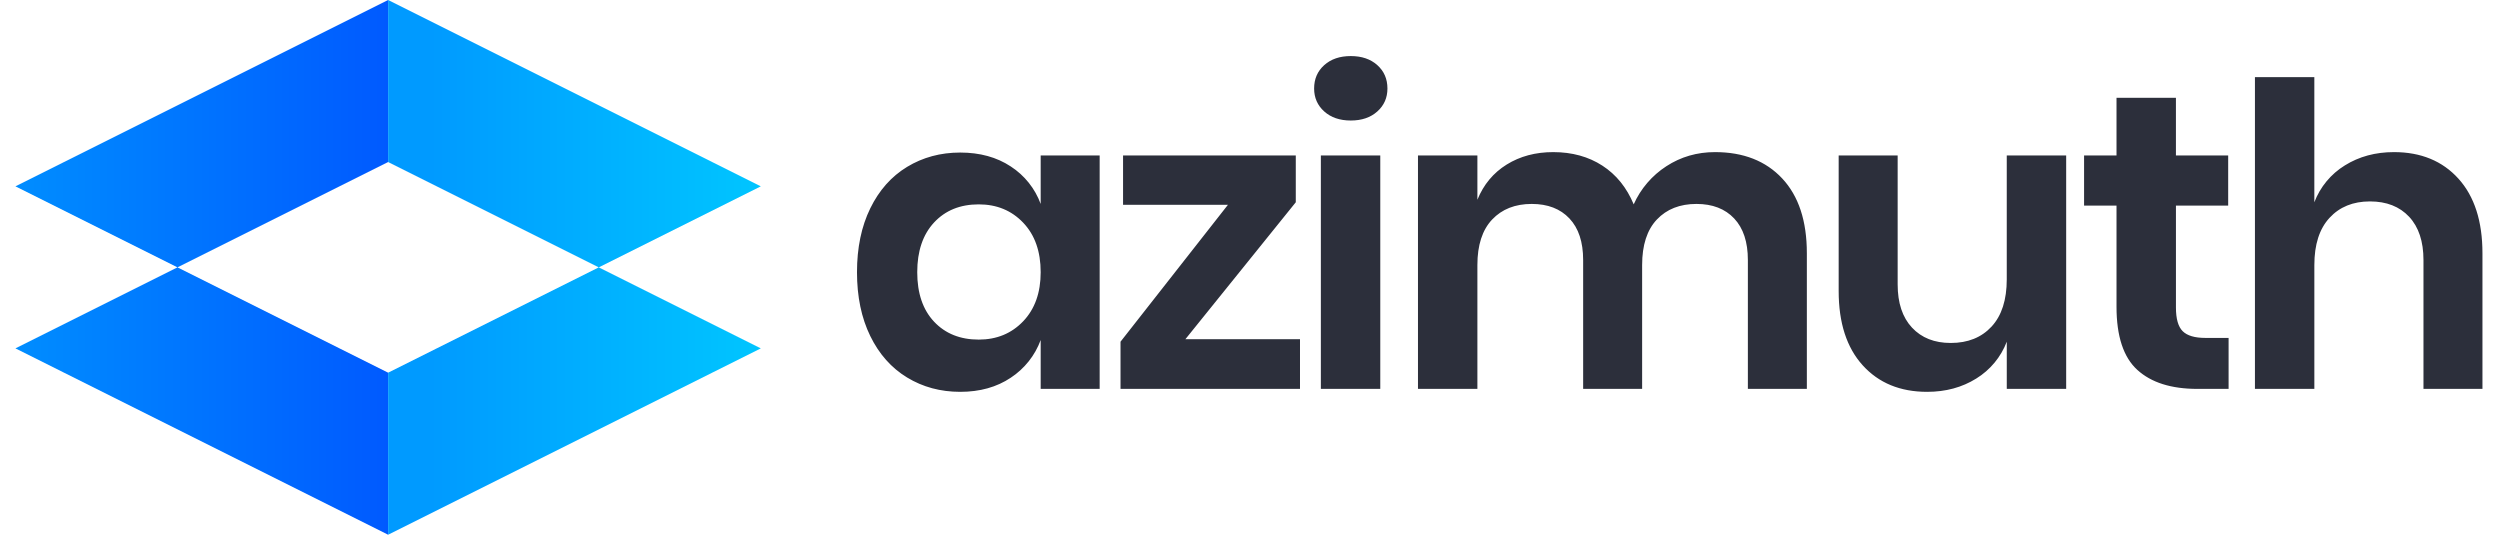
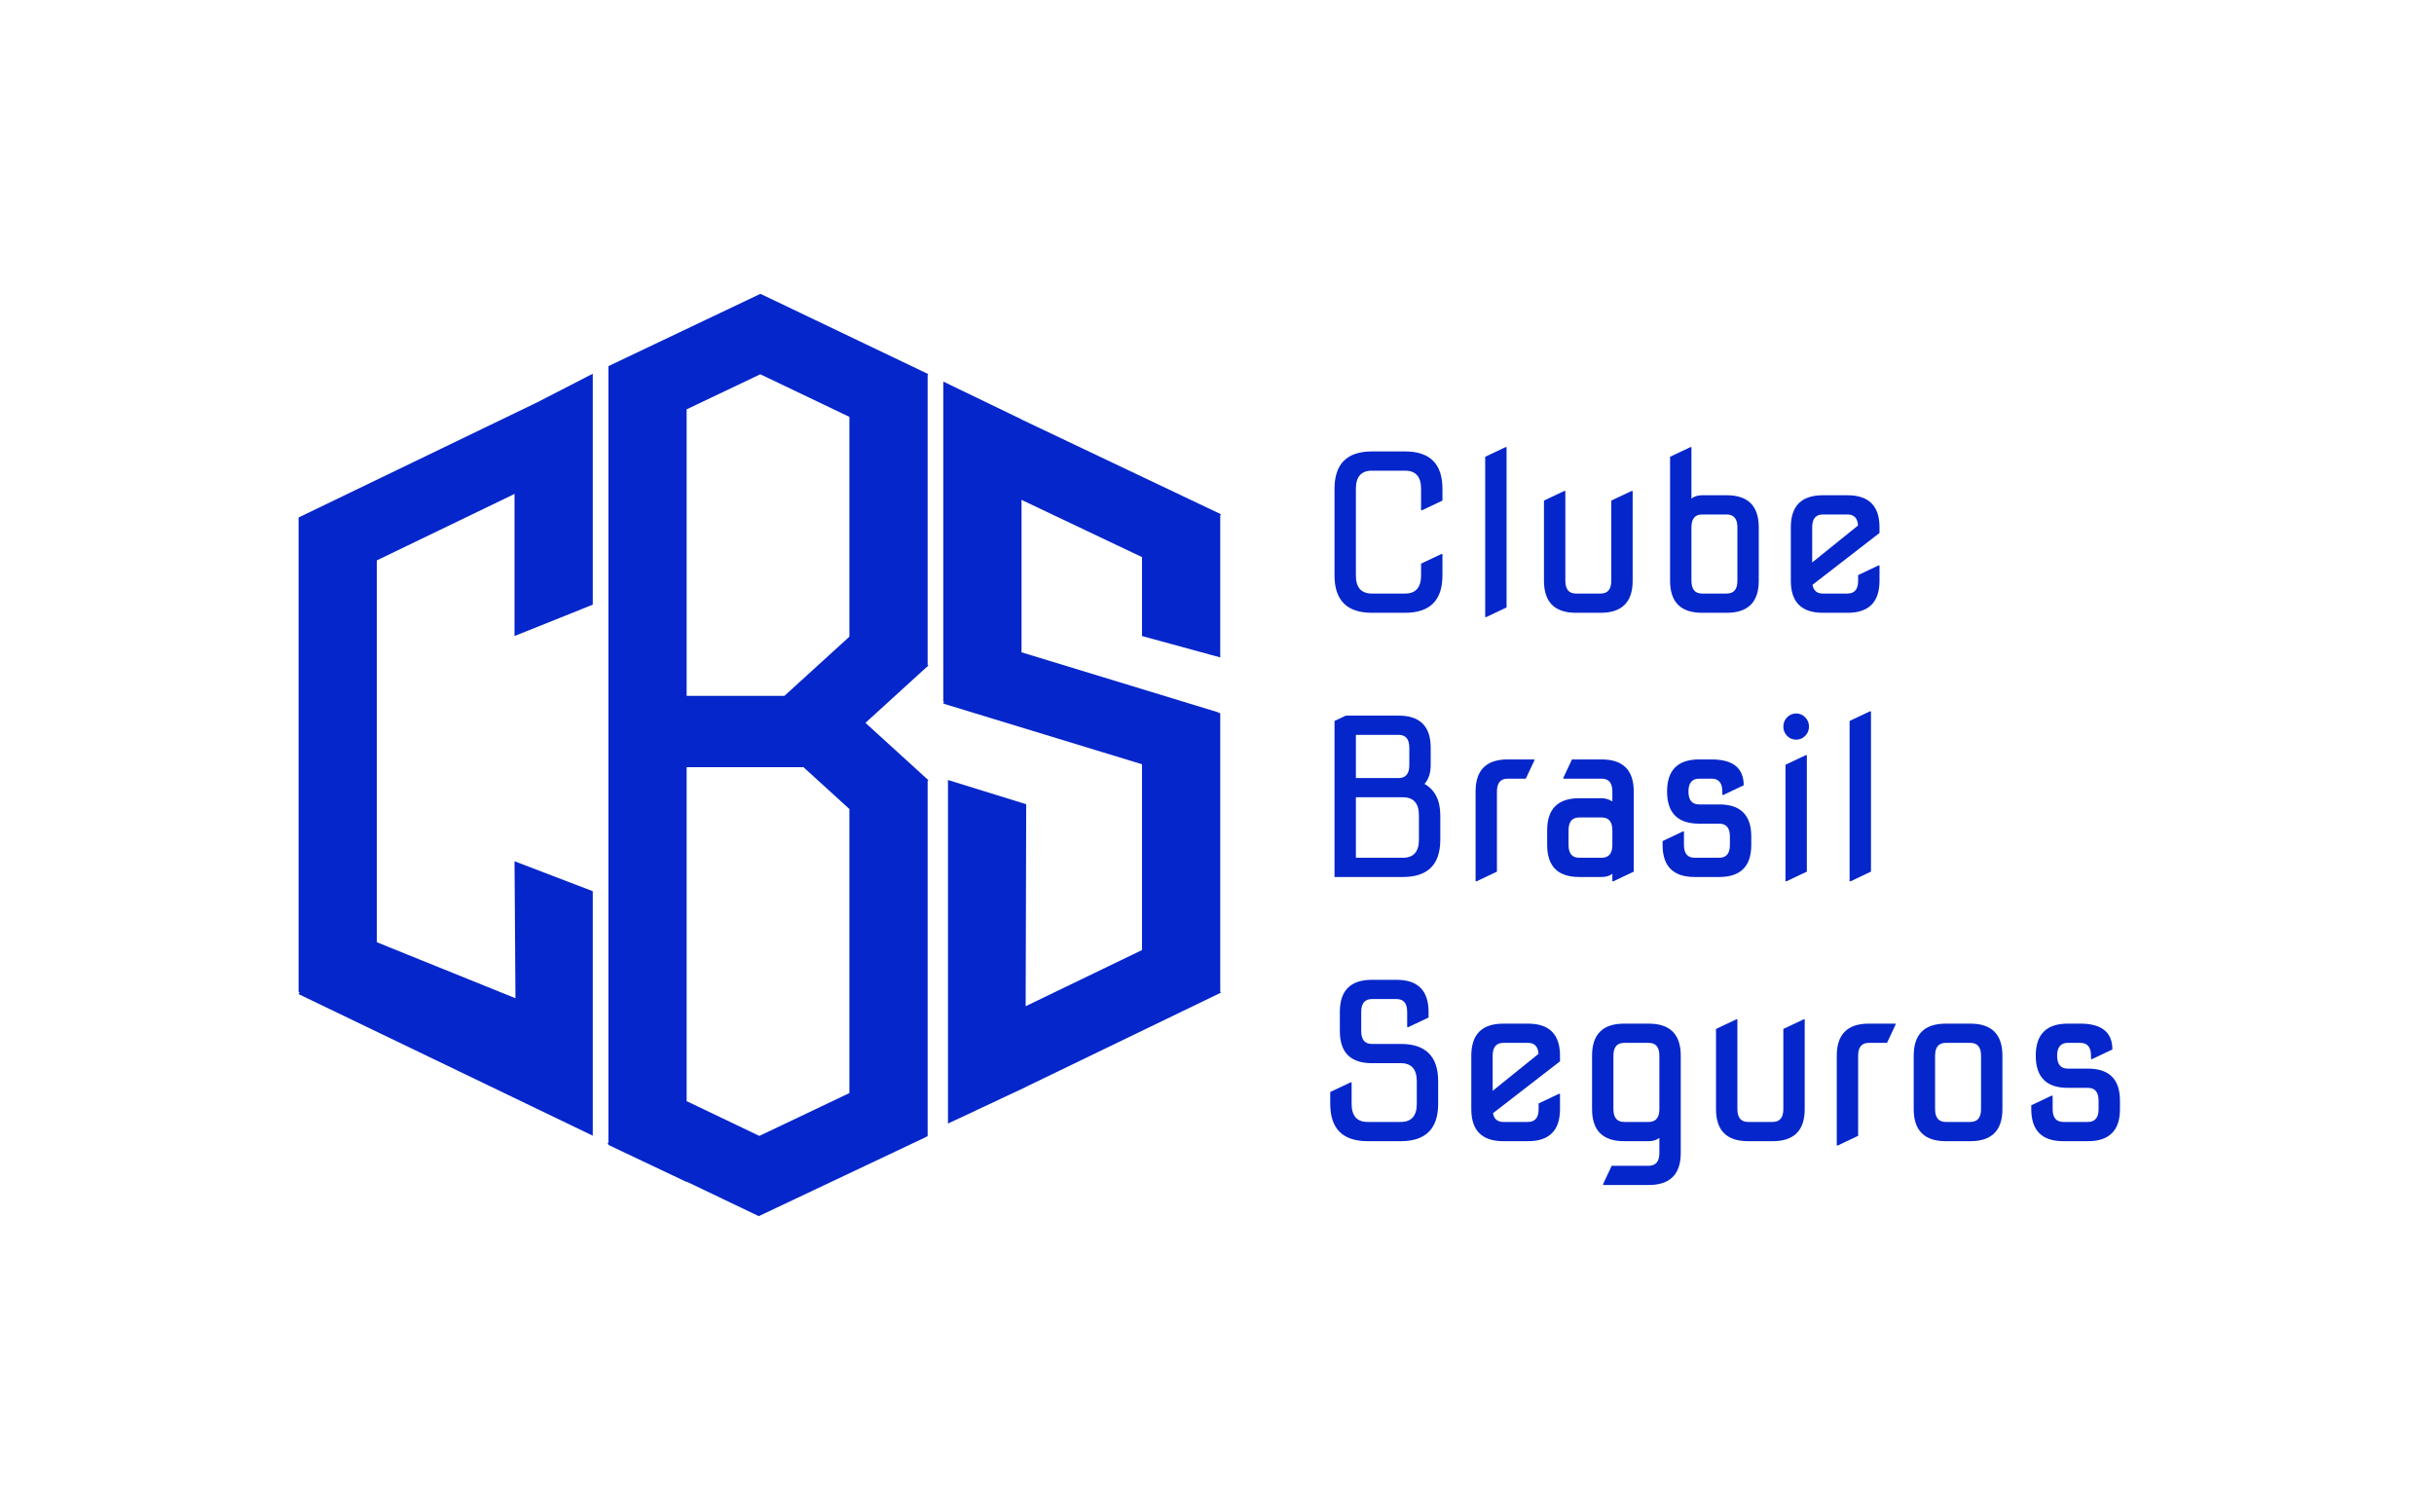
- <svg xmlns="http://www.w3.org/2000/svg" width="162" height="36">
-   <defs>
-     <linearGradient x1="50%" y1="0%" x2="50%" y2="100%" id="a">
-       <stop stop-color="#005AFF" offset="0%" />
-       <stop stop-color="#008DFF" offset="100%" />
-     </linearGradient>
-     <linearGradient x1="100%" y1="50%" x2="11.353%" y2="50%" id="b">
-       <stop stop-color="#00C5FF" offset="0%" />
-       <stop stop-color="#009AFF" offset="100%" />
-     </linearGradient>
-   </defs>
-   <g fill="none" fill-rule="evenodd">
-     <path d="M62.221 25.391c1.274 0 2.366-.305 3.276-.914a4.98 4.98 0 001.939-2.444V25.2h3.822V10.076h-3.822v3.14a4.907 4.907 0 00-1.939-2.43c-.91-.601-2.002-.901-3.276-.901s-2.42.31-3.44.928c-1.019.619-1.815 1.515-2.388 2.689-.574 1.174-.86 2.553-.86 4.136 0 1.583.286 2.962.86 4.136.573 1.174 1.37 2.07 2.389 2.689 1.019.619 2.165.928 3.44.928zm1.202-3.385c-1.202 0-2.166-.387-2.894-1.16-.728-.774-1.092-1.843-1.092-3.208 0-1.365.364-2.439 1.092-3.222.728-.782 1.692-1.173 2.893-1.173 1.165 0 2.125.395 2.88 1.187.756.792 1.134 1.861 1.134 3.208 0 1.328-.378 2.389-1.133 3.18-.756.792-1.716 1.188-2.88 1.188zM84.24 25.2v-3.221h-7.426l7.153-8.873v-3.03H72.774v3.194h6.797l-6.961 8.872V25.2h11.63zm3.29-17.39c.71 0 1.284-.196 1.72-.587.437-.391.656-.887.656-1.488 0-.619-.219-1.124-.656-1.515-.436-.391-1.01-.587-1.72-.587s-1.283.196-1.72.587c-.436.391-.655.896-.655 1.515 0 .6.219 1.097.656 1.488.436.391 1.01.587 1.72.587zm1.912 17.39V10.076h-3.85V25.2h3.85zm6.293 0v-8.026c0-1.292.319-2.275.956-2.949.637-.673 1.492-1.01 2.566-1.01 1.037 0 1.852.314 2.443.942.592.628.888 1.524.888 2.69V25.2h3.822v-8.026c0-1.292.318-2.275.955-2.949.637-.673 1.492-1.01 2.566-1.01 1.038 0 1.852.314 2.444.942.591.628.887 1.524.887 2.69V25.2h3.822v-8.79c0-2.094-.533-3.709-1.597-4.846-1.065-1.138-2.516-1.707-4.355-1.707-1.164 0-2.215.305-3.153.915a5.71 5.71 0 00-2.115 2.47c-.456-1.091-1.133-1.929-2.034-2.511-.901-.582-1.961-.874-3.18-.874-1.147 0-2.153.269-3.017.806-.865.537-1.497 1.296-1.898 2.28v-2.867h-3.85V25.2h3.85zm29.144.191c1.201 0 2.261-.287 3.18-.86a4.819 4.819 0 001.98-2.389V25.2h3.849V10.076h-3.85v8.026c0 1.329-.327 2.348-.982 3.058s-1.538 1.064-2.648 1.064c-1.056 0-1.893-.332-2.512-.996-.619-.664-.928-1.597-.928-2.798v-8.354h-3.822v8.79c0 2.057.519 3.659 1.556 4.805 1.038 1.147 2.43 1.72 4.177 1.72zm19.534-.191v-3.303h-1.501c-.692 0-1.183-.146-1.475-.437-.29-.291-.436-.8-.436-1.529v-6.607h3.385v-3.248H141v-3.74h-3.85v3.74h-2.102v3.248h2.102v6.553c0 1.91.45 3.276 1.352 4.095.9.819 2.197 1.228 3.89 1.228h2.02zm5.557-20.202h-3.85V25.2h3.85v-8.026c0-1.329.327-2.348.983-3.058.655-.71 1.528-1.064 2.62-1.064 1.074 0 1.92.332 2.54.996.618.664.928 1.597.928 2.798V25.2h3.822v-8.79c0-2.075-.52-3.686-1.557-4.833-1.037-1.146-2.43-1.72-4.177-1.72-1.2 0-2.26.287-3.18.86a4.819 4.819 0 00-1.98 2.39V4.997z" fill="#2C2F3B" fill-rule="nonzero" />
-     <path fill="url(#a)" transform="rotate(90 12.575 17.825)" d="M18.9 5.25h10.5L17.325 29.4l-5.25-10.5-5.25 10.5L-5.25 5.25h10.5l6.825 13.65z" />
-     <path fill="url(#b)" d="M24.15 10.5V0L48.3 12.075l-10.5 5.25 10.5 5.25L24.15 34.65v-10.5l13.65-6.825z" transform="translate(1)" />
-   </g>
+ <svg xmlns="http://www.w3.org/2000/svg" width="1557" height="967" viewBox="0 0 1557 967" fill="none">
+   <path d="M241.049 358.477L329.135 315.97V406.856L379.184 386.794V239.067L343.616 257.386L191 331.032L191.062 331.139L191 331.169V634.832L191.805 634.406L191 635.917L379.184 726.478L379.184 570.087L329.135 550.937L329.736 638.563L241.049 602.732V358.477Z" fill="#0526CA" />
+   <path fill-rule="evenodd" clip-rule="evenodd" d="M593.394 499.566L593.905 499.1L553.616 462.397L593.905 425.693L593.248 425.094H593.394V239.978H593.391L593.788 239.289L486.527 188L486.427 188.174L486.327 188.001L389.194 234.216L389.325 234.445L389.194 234.507V730.8L388.672 731.707L389.194 731.957V732.405L439.243 756.114V755.889L485.05 777.792L485.111 777.688L485.288 778L592.77 727.152L592.645 726.934H593.394V499.566ZM439.243 261.842L486.37 239.419L543.345 266.663V407.273L501.761 445.156H439.243V261.842ZM543.345 517.52L513.961 490.751H439.243V704.394L485.75 726.633L543.345 699.229V517.52Z" fill="#0526CA" />
+   <path d="M653.453 268.247L603.404 244.082L603.404 448.804H603.877L603.404 450.091L730.528 488.882V607.744L656.099 643.66L656.456 514.461L606.407 498.958V718.726L655.955 695.473L655.955 695.417L780.971 635L780.577 634.323V456.099H779.373L779.505 455.742L653.453 417.278V319.759L730.528 356.379V406.856L780.577 420.535V329.675L781 328.936L653.453 268.335V268.247Z" fill="#0526CA" />
+   <path d="M877.598 392C861.647 392 853.672 384.025 853.672 368.074V312.703C853.672 296.753 861.647 288.777 877.598 288.777H898.789C914.74 288.777 922.715 296.753 922.715 312.703V320.223L909.727 326.375H909.043V312.703C909.043 304.956 905.625 301.082 898.789 301.082H877.598C870.762 301.082 867.344 304.956 867.344 312.703V368.074C867.344 375.822 870.762 379.695 877.598 379.695H898.789C905.625 379.695 909.043 375.822 909.043 368.074V360.555L922.031 354.402H922.715V368.074C922.715 384.025 914.74 392 898.789 392H877.598ZM950.059 394.734V292.195L963.047 286.043H963.73V388.582L950.742 394.734H950.059ZM1008.16 392C994.492 392 987.656 385.164 987.656 371.492V320.223L1000.64 314.07H1001.33V371.492C1001.33 376.961 1003.61 379.695 1008.16 379.695H1023.89C1028.44 379.695 1030.72 376.961 1030.72 371.492V320.223L1043.71 314.07H1044.39V371.492C1044.39 385.164 1037.56 392 1023.89 392H1008.16ZM1088.83 379.695H1104.55C1109.11 379.695 1111.39 376.961 1111.39 371.492V337.313C1111.39 331.844 1109.11 329.109 1104.55 329.109H1088.83C1084.27 329.109 1081.99 331.844 1081.99 337.313V371.492C1081.99 376.961 1084.27 379.695 1088.83 379.695ZM1088.83 392C1075.16 392 1068.32 385.164 1068.32 371.492V292.195L1081.31 286.043H1081.99V318.924C1083.82 317.511 1086.09 316.805 1088.83 316.805H1104.55C1118.22 316.805 1125.06 323.641 1125.06 337.313V371.492C1125.06 385.164 1118.22 392 1104.55 392H1088.83ZM1166.07 392C1152.4 392 1145.57 385.164 1145.57 371.492V337.313C1145.57 323.641 1152.4 316.805 1166.07 316.805H1181.8C1195.47 316.805 1202.3 323.641 1202.3 337.313V340.936L1159.44 374.09C1160.08 377.827 1162.29 379.695 1166.07 379.695H1181.8C1186.35 379.695 1188.63 376.961 1188.63 371.492V367.869L1201.62 361.717H1202.3V371.492C1202.3 385.164 1195.47 392 1181.8 392H1166.07ZM1159.24 359.803L1188.56 336.15C1188.29 331.456 1186.04 329.109 1181.8 329.109H1166.07C1161.52 329.109 1159.24 331.844 1159.24 337.313V359.803ZM853.672 561V461.195L860.918 457.777H894.688C908.359 457.777 915.195 464.613 915.195 478.285V489.496C915.195 494.509 913.874 498.497 911.23 501.459C917.975 505.287 921.348 512.009 921.348 521.625V537.074C921.348 553.025 913.372 561 897.422 561H853.672ZM867.344 548.695H897.422C904.258 548.695 907.676 544.822 907.676 537.074V521.625C907.676 513.878 904.258 510.004 897.422 510.004H867.344V548.695ZM867.344 497.699H894.688C899.245 497.699 901.523 494.965 901.523 489.496V478.285C901.523 472.816 899.245 470.082 894.688 470.082H867.344V497.699ZM943.906 563.734V506.313C943.906 492.641 950.742 485.805 964.414 485.805H981.504V486.488L976.035 498.109H964.414C959.857 498.109 957.578 500.844 957.578 506.313V557.582L944.59 563.734H943.906ZM1010.21 548.695H1024.57C1029.13 548.695 1031.41 545.961 1031.41 540.492V531.127C1031.41 525.658 1029.13 522.924 1024.57 522.924H1010.21C1005.66 522.924 1003.38 525.658 1003.38 531.127V540.492C1003.38 545.961 1005.66 548.695 1010.21 548.695ZM1010.21 561C996.543 561 989.707 554.164 989.707 540.492V531.127C989.707 517.455 996.543 510.619 1010.21 510.619H1024.57C1026.94 510.619 1029.22 511.303 1031.41 512.67V506.313C1031.41 500.844 1029.13 498.109 1024.57 498.109H1000.1V497.426L1005.57 485.805H1024.57C1038.24 485.805 1045.08 492.641 1045.08 506.313V557.582L1032.09 563.734H1031.41V558.949C1029.67 560.316 1027.4 561 1024.57 561H1010.21ZM1084.04 561C1070.37 561 1063.54 554.164 1063.54 540.492V538.031L1076.52 531.879H1077.21V540.492C1077.21 545.961 1079.49 548.695 1084.04 548.695H1099.77C1104.32 548.695 1106.6 545.961 1106.6 540.492V535.092C1106.6 529.623 1104.32 526.889 1099.77 526.889H1086.91C1073.24 526.889 1066.41 520.03 1066.41 506.313C1066.41 492.641 1073.24 485.805 1086.91 485.805H1094.91C1108.58 485.805 1115.42 491.319 1115.42 502.348L1102.43 508.5H1101.75V506.313C1101.75 500.844 1099.47 498.109 1094.91 498.109H1086.91C1082.36 498.109 1080.08 500.844 1080.08 506.313C1080.08 511.827 1082.36 514.584 1086.91 514.584H1099.77C1113.44 514.584 1120.27 521.42 1120.27 535.092V540.492C1120.27 554.164 1113.44 561 1099.77 561H1084.04ZM1143.17 470.697C1141.58 469.057 1140.78 467.097 1140.78 464.818C1140.78 462.494 1141.58 460.512 1143.17 458.871C1144.77 457.231 1146.71 456.41 1148.98 456.41C1151.26 456.41 1153.2 457.231 1154.79 458.871C1156.39 460.512 1157.19 462.494 1157.19 464.818C1157.19 467.097 1156.39 469.057 1154.79 470.697C1153.2 472.338 1151.26 473.158 1148.98 473.158C1146.71 473.158 1144.77 472.338 1143.17 470.697ZM1142.15 563.734V489.223L1155.14 483.07H1155.82V557.582L1142.83 563.734H1142.15ZM1183.16 563.734V461.195L1196.15 455.043H1196.84V557.582L1183.85 563.734H1183.16ZM874.863 730C858.913 730 850.938 722.025 850.938 706.074V698.555L863.926 692.402H864.609V706.074C864.609 713.822 868.027 717.695 874.863 717.695H896.055C902.891 717.695 906.309 713.822 906.309 706.074V691.719C906.309 683.971 902.891 680.098 896.055 680.098H877.598C863.926 680.098 857.09 673.262 857.09 659.59V647.285C857.09 633.613 863.926 626.777 877.598 626.777H893.32C906.992 626.777 913.828 633.613 913.828 647.285V650.908L900.84 657.061H900.156V647.285C900.156 641.816 897.878 639.082 893.32 639.082H877.598C873.04 639.082 870.762 641.816 870.762 647.285V659.59C870.762 665.059 873.04 667.793 877.598 667.793H896.055C912.005 667.793 919.98 675.768 919.98 691.719V706.074C919.98 722.025 912.005 730 896.055 730H874.863ZM961.68 730C948.008 730 941.172 723.164 941.172 709.492V675.313C941.172 661.641 948.008 654.805 961.68 654.805H977.402C991.074 654.805 997.91 661.641 997.91 675.313V678.936L955.049 712.09C955.687 715.827 957.897 717.695 961.68 717.695H977.402C981.96 717.695 984.238 714.961 984.238 709.492V705.869L997.227 699.717H997.91V709.492C997.91 723.164 991.074 730 977.402 730H961.68ZM954.844 697.803L984.17 674.15C983.896 669.456 981.641 667.109 977.402 667.109H961.68C957.122 667.109 954.844 669.844 954.844 675.313V697.803ZM1038.93 730C1025.25 730 1018.42 723.164 1018.42 709.492V675.313C1018.42 661.641 1025.25 654.805 1038.93 654.805H1054.65C1068.32 654.805 1075.16 661.641 1075.16 675.313V737.52C1075.16 751.191 1068.32 758.027 1054.65 758.027H1025.53V757.344L1031 745.723H1054.65C1059.21 745.723 1061.48 742.988 1061.48 737.52V727.949C1059.57 729.316 1057.29 730 1054.65 730H1038.93ZM1038.93 717.695H1054.65C1059.21 717.695 1061.48 714.961 1061.48 709.492V675.313C1061.48 669.844 1059.21 667.109 1054.65 667.109H1038.93C1034.37 667.109 1032.09 669.844 1032.09 675.313V709.492C1032.09 714.961 1034.37 717.695 1038.93 717.695ZM1118.22 730C1104.55 730 1097.71 723.164 1097.71 709.492V658.223L1110.7 652.07H1111.39V709.492C1111.39 714.961 1113.67 717.695 1118.22 717.695H1133.95C1138.5 717.695 1140.78 714.961 1140.78 709.492V658.223L1153.77 652.07H1154.45V709.492C1154.45 723.164 1147.62 730 1133.95 730H1118.22ZM1174.96 732.734V675.313C1174.96 661.641 1181.8 654.805 1195.47 654.805H1212.56V655.488L1207.09 667.109H1195.47C1190.91 667.109 1188.63 669.844 1188.63 675.313V726.582L1175.64 732.734H1174.96ZM1244.69 717.695H1260.41C1264.97 717.695 1267.25 714.961 1267.25 709.492V675.313C1267.25 669.844 1264.97 667.109 1260.41 667.109H1244.69C1240.13 667.109 1237.85 669.844 1237.85 675.313V709.492C1237.85 714.961 1240.13 717.695 1244.69 717.695ZM1244.69 730C1231.02 730 1224.18 723.164 1224.18 709.492V675.313C1224.18 661.641 1231.02 654.805 1244.69 654.805H1260.41C1274.08 654.805 1280.92 661.641 1280.92 675.313V709.492C1280.92 723.164 1274.08 730 1260.41 730H1244.69ZM1319.88 730C1306.21 730 1299.38 723.164 1299.38 709.492V707.031L1312.36 700.879H1313.05V709.492C1313.05 714.961 1315.33 717.695 1319.88 717.695H1335.61C1340.16 717.695 1342.44 714.961 1342.44 709.492V704.092C1342.44 698.623 1340.16 695.889 1335.61 695.889H1322.75C1309.08 695.889 1302.25 689.03 1302.25 675.313C1302.25 661.641 1309.08 654.805 1322.75 654.805H1330.75C1344.42 654.805 1351.26 660.319 1351.26 671.348L1338.27 677.5H1337.59V675.313C1337.59 669.844 1335.31 667.109 1330.75 667.109H1322.75C1318.2 667.109 1315.92 669.844 1315.92 675.313C1315.92 680.827 1318.2 683.584 1322.75 683.584H1335.61C1349.28 683.584 1356.11 690.42 1356.11 704.092V709.492C1356.11 723.164 1349.28 730 1335.61 730H1319.88Z" fill="#0526CA" />
</svg>
